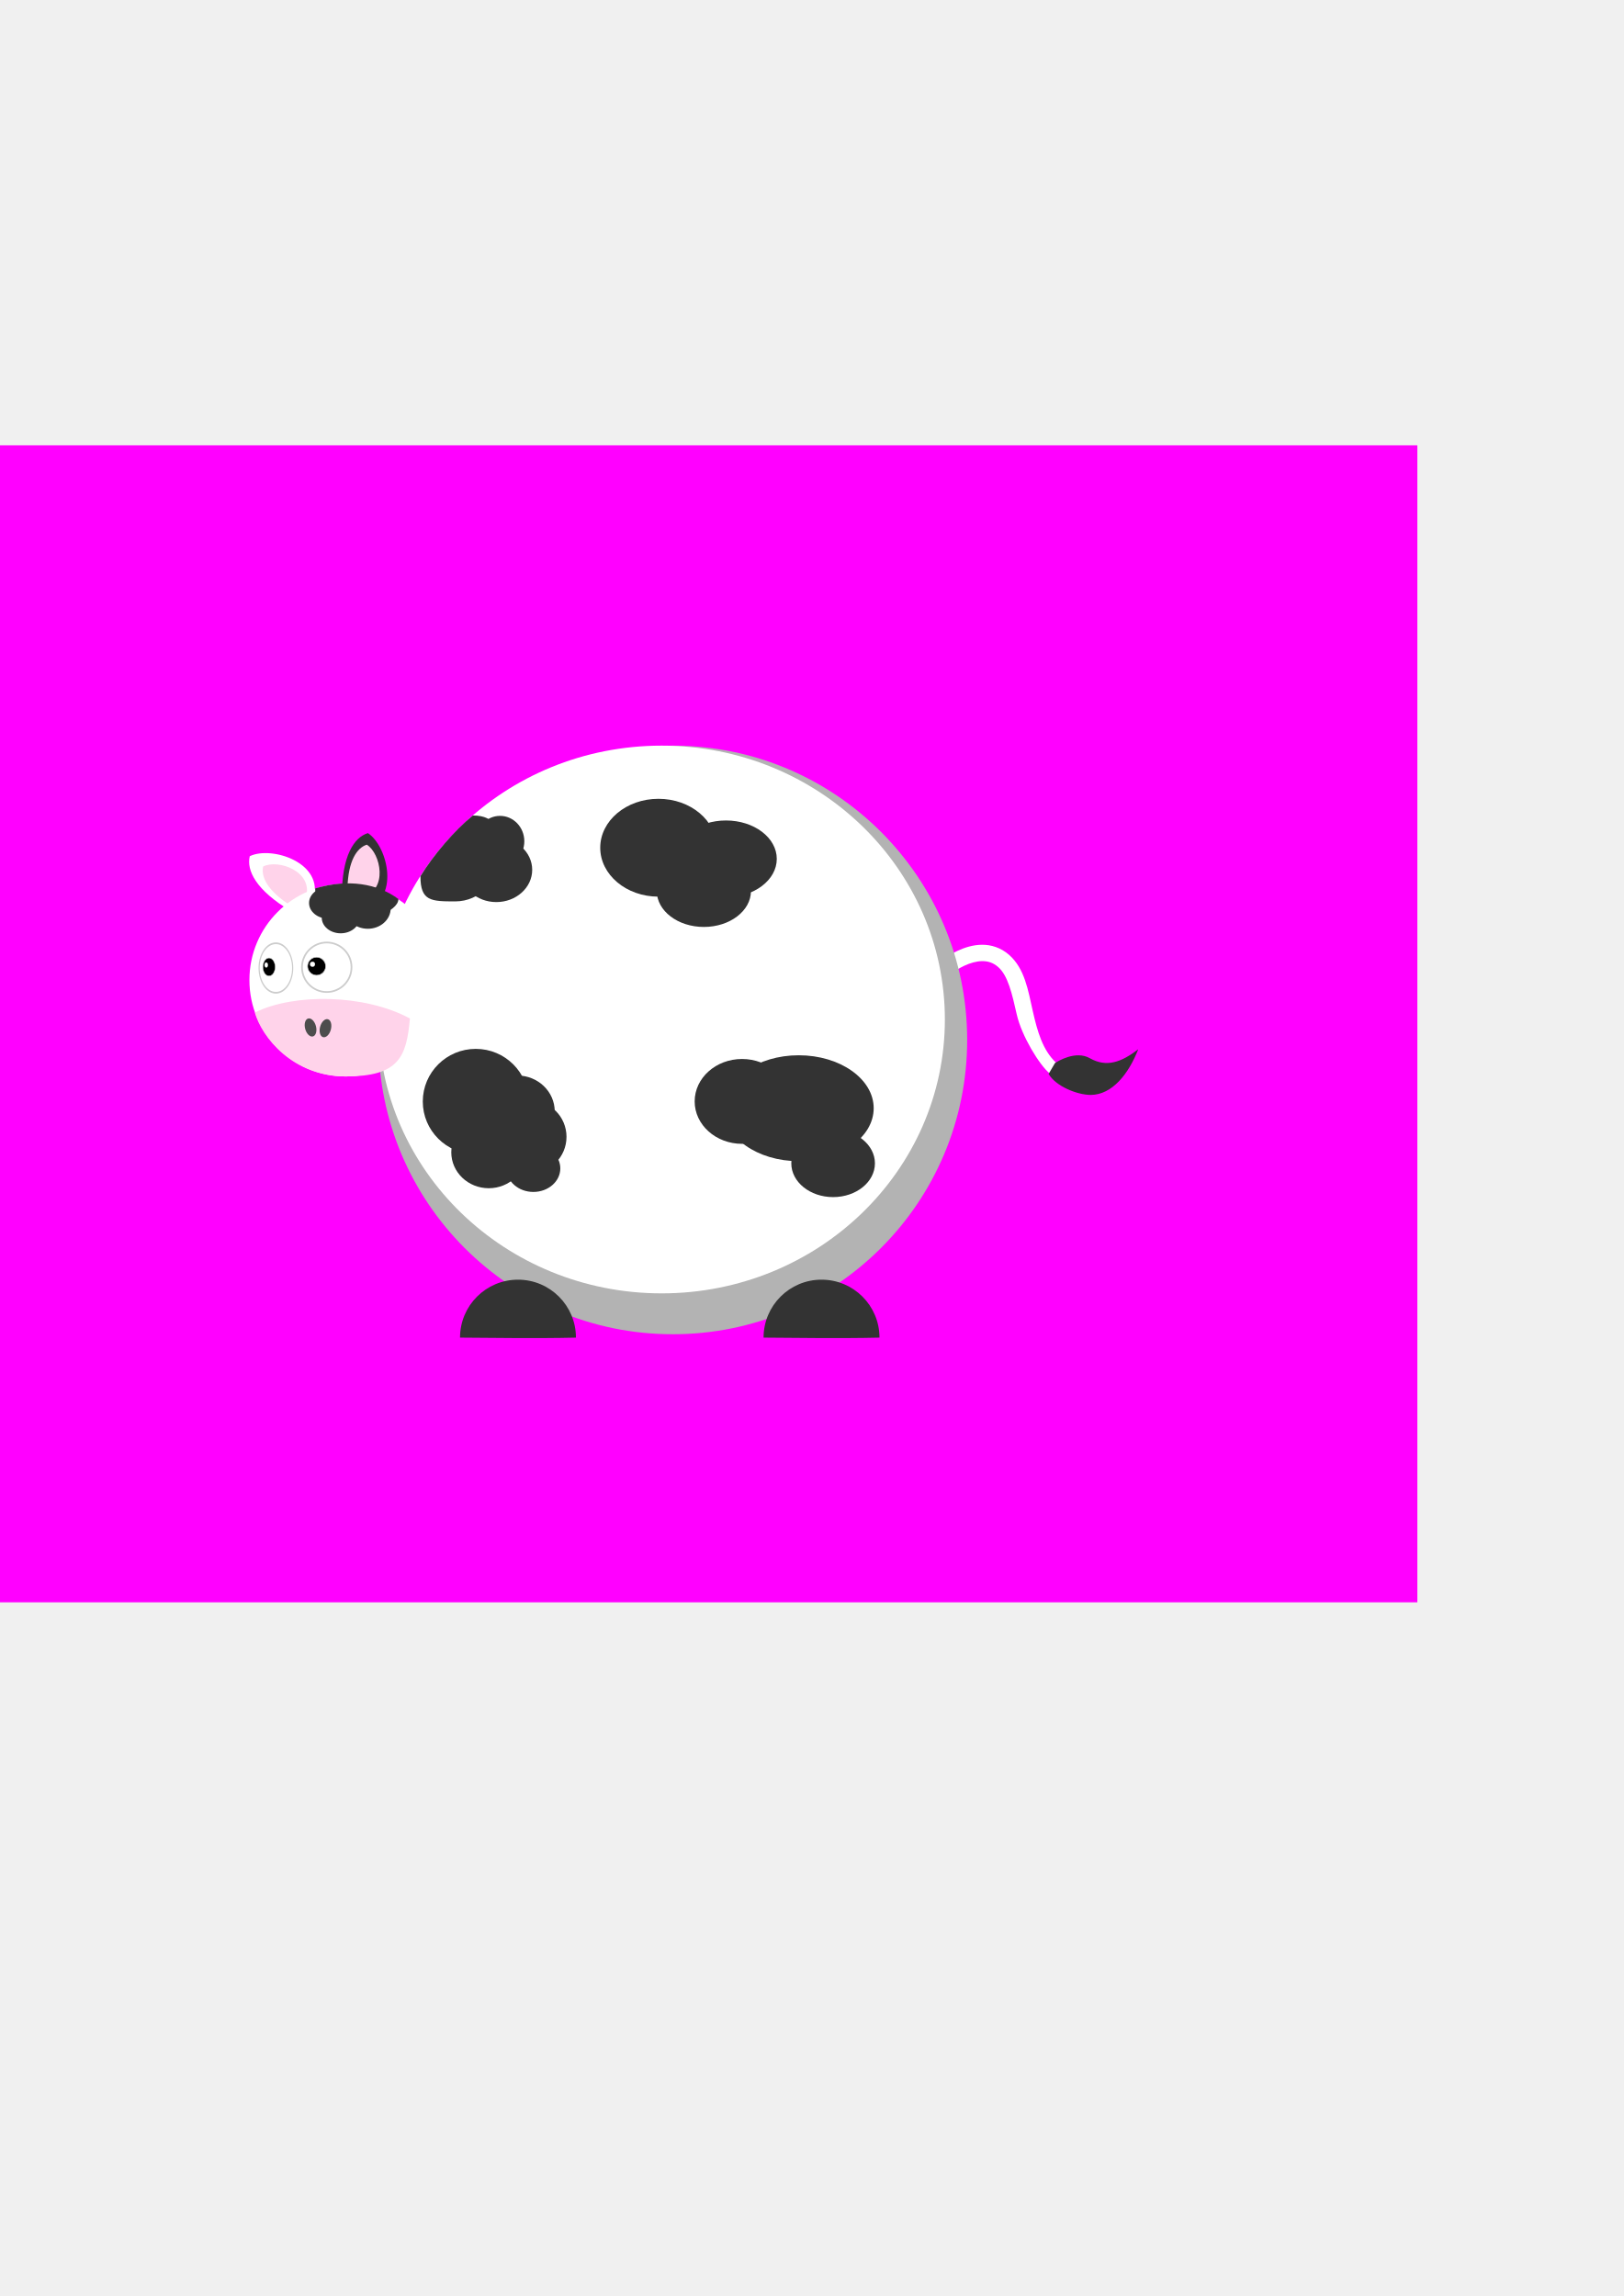
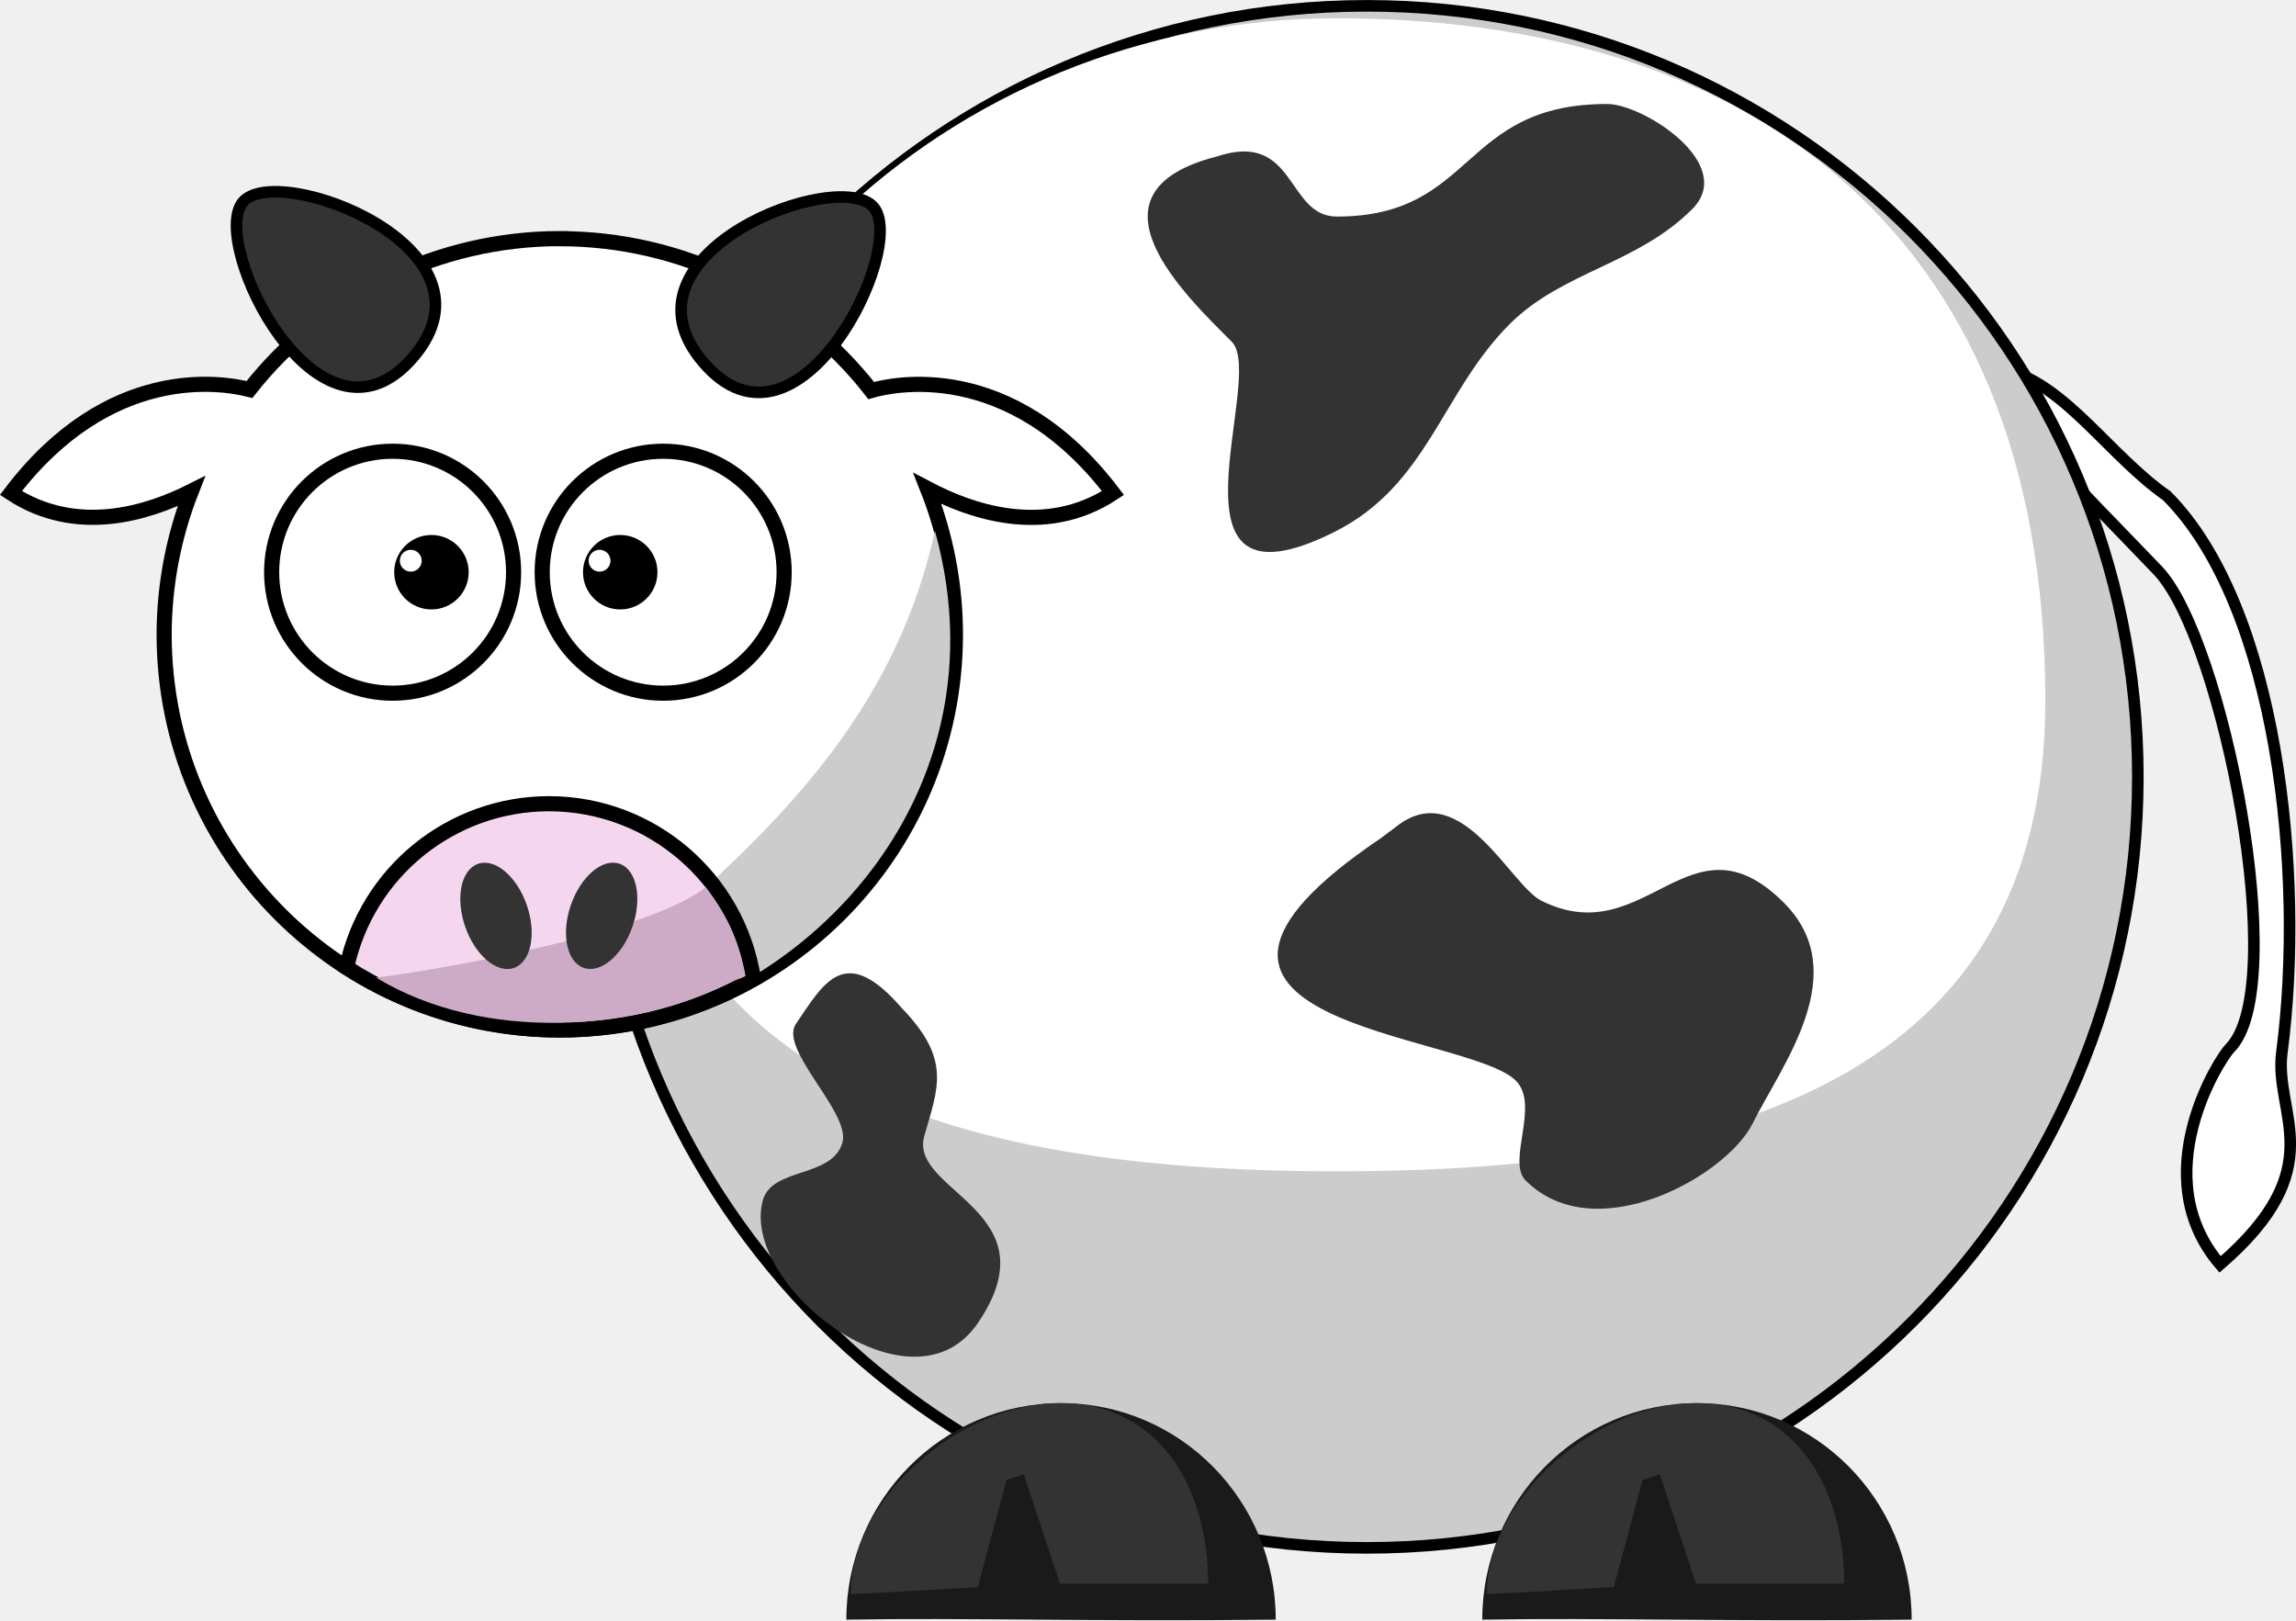
- <svg xmlns="http://www.w3.org/2000/svg" width="793.701" height="1122.52" viewBox="0 0 210 297" version="1.1" id="svg8">
+ <svg xmlns="http://www.w3.org/2000/svg" width="109.533" height="77.295" viewBox="0 0 28.981 20.451" version="1.1" id="svg8">
  <defs id="defs2" />
-   <g id="layer2">
-     <rect style="fill:#ff00ff;fill-opacity:1;stroke:none;stroke-width:2.117;stroke-miterlimit:4;stroke-dasharray:none" id="rect861" width="186.836" height="149.661" x="-3.525" y="57.607" />
-   </g>
-   <g id="layer1">
-     <path id="path967" d="m 44.216,115.987 c -0.006,-5.322 1.586,-7.665 3.364,-8.221 2.628,1.714 4.244,8.789 -0.605,9.921 -1.843,-1.103 -1.073,-0.658 -2.758,-1.7 z" style="fill:#333333;fill-rule:evenodd;stroke:none;stroke-width:0.375px;stroke-linecap:butt;stroke-linejoin:miter;stroke-opacity:1;fill-opacity:1" />
-     <path style="fill:#ffd3ea;fill-opacity:1;fill-rule:evenodd;stroke:none;stroke-width:0.259px;stroke-linecap:butt;stroke-linejoin:miter;stroke-opacity:1" d="m 44.935,114.921 c 0.09,-3.623 1.247,-5.247 2.502,-5.657 1.809,1.12 2.814,5.908 -0.601,6.765 -1.27,-0.718 -0.739,-0.429 -1.901,-1.108 z" id="path969" />
-     <path style="fill:#ffffff;fill-rule:evenodd;stroke:none;stroke-width:0.375px;stroke-linecap:butt;stroke-linejoin:miter;stroke-opacity:1" d="m 37.64,117.856 c -4.574,-2.72 -5.771,-5.288 -5.339,-7.1 2.819,-1.379 9.722,0.857 8.211,5.601 -1.891,1.017 -1.114,0.584 -2.873,1.498 z" id="path843" />
-     <path id="path965" d="m 37.629,117.162 c -3.082,-1.944 -3.889,-3.779 -3.597,-5.073 1.899,-0.986 6.55,0.612 5.532,4.003 -1.274,0.727 -0.751,0.417 -1.936,1.071 z" style="fill:#ffd3ea;fill-opacity:1;fill-rule:evenodd;stroke:none;stroke-width:0.26px;stroke-linecap:butt;stroke-linejoin:miter;stroke-opacity:1" />
-     <path style="color:#000000;font-style:normal;font-variant:normal;font-weight:normal;font-stretch:normal;font-size:medium;line-height:normal;font-family:sans-serif;font-variant-ligatures:normal;font-variant-position:normal;font-variant-caps:normal;font-variant-numeric:normal;font-variant-alternates:normal;font-feature-settings:normal;text-indent:0;text-align:start;text-decoration:none;text-decoration-line:none;text-decoration-style:solid;text-decoration-color:#000000;letter-spacing:normal;word-spacing:normal;text-transform:none;writing-mode:lr-tb;direction:ltr;text-orientation:mixed;dominant-baseline:auto;baseline-shift:baseline;text-anchor:start;white-space:normal;shape-padding:0;clip-rule:nonzero;display:inline;overflow:visible;visibility:visible;opacity:1;isolation:auto;mix-blend-mode:normal;color-interpolation:sRGB;color-interpolation-filters:linearRGB;solid-color:#000000;solid-opacity:1;vector-effect:none;fill:#ffffff;fill-opacity:1;fill-rule:evenodd;stroke:none;stroke-width:8;stroke-linecap:butt;stroke-linejoin:miter;stroke-miterlimit:4;stroke-dasharray:none;stroke-dashoffset:0;stroke-opacity:1;color-rendering:auto;image-rendering:auto;shape-rendering:auto;text-rendering:auto;enable-background:accumulate" d="m 516.287,519.604 c -6.622,-6.123 -9.223,-15.467 -11.447,-25.326 -2.276,-10.086 -3.908,-20.762 -11.641,-27.506 -4.027,-3.512 -8.793,-4.92 -13.207,-4.879 -4.414,0.041 -8.504,1.371 -12.018,3.012 -7.026,3.282 -12.068,8.061 -12.068,8.061 l 5.469,5.84 c 0,0 4.342,-4.015 9.988,-6.652 2.823,-1.319 5.896,-2.232 8.703,-2.258 2.807,-0.026 5.322,0.672 7.877,2.9 4.746,4.139 6.769,12.979 9.086,23.246 2.317,10.267 11.042,24.735 16.174,28.84" transform="scale(0.2645833)" id="path851" />
-     <circle style="fill:#b3b3b3;fill-opacity:1;stroke:none;stroke-width:10;stroke-miterlimit:4;stroke-dasharray:none" id="path834" cx="87.018" cy="134.522" r="38.07" />
-     <ellipse cy="131.878" cx="85.576" id="circle941" style="fill:#ffffff;fill-opacity:1;stroke:none;stroke-width:9.462;stroke-miterlimit:4;stroke-dasharray:none" rx="36.628" ry="35.426" />
-     <circle r="12.463" cy="126.78" cx="44.72" id="circle836" style="fill:#ffffff;fill-opacity:1;stroke:none;stroke-width:3.274;stroke-miterlimit:4;stroke-dasharray:none" />
-     <path style="fill:#333333;fill-opacity:1;stroke:none;stroke-width:1.969;stroke-miterlimit:4;stroke-dasharray:none" d="m 74.489,173.028 c -5.159,0.124 -11.379,0.019 -14.992,0 0,-4.14 3.356,-7.496 7.496,-7.496 4.14,0 7.496,3.356 7.496,7.496 z" id="circle838" />
-     <path id="path841" d="m 113.747,173.028 c -5.159,0.124 -11.379,0.019 -14.992,0 0,-4.14 3.356,-7.496 7.496,-7.496 4.14,0 7.496,3.356 7.496,7.496 z" style="fill:#333333;fill-opacity:1;stroke:none;stroke-width:1.969;stroke-miterlimit:4;stroke-dasharray:none" />
-     <ellipse style="fill:#333333;fill-opacity:1;stroke:none;stroke-width:2.117;stroke-miterlimit:4;stroke-dasharray:none" id="path867" cx="95.973" cy="142.473" rx="6.129" ry="5.488" />
-     <ellipse style="fill:#333333;fill-opacity:1;stroke:none;stroke-width:2.117;stroke-miterlimit:4;stroke-dasharray:none" id="path871" cx="103.304" cy="143.355" rx="9.694" ry="6.85" />
-     <ellipse style="fill:#333333;fill-opacity:1;stroke:none;stroke-width:2.117;stroke-miterlimit:4;stroke-dasharray:none" id="path873" cx="107.75" cy="150.485" rx="5.408" ry="4.366" />
-     <ellipse style="fill:#333333;fill-opacity:1;stroke:none;stroke-width:2.117;stroke-miterlimit:4;stroke-dasharray:none" id="path875" cx="85.161" cy="109.658" rx="7.531" ry="6.329" />
-     <ellipse style="fill:#333333;fill-opacity:1;stroke:none;stroke-width:1.801;stroke-miterlimit:4;stroke-dasharray:none" id="path877" cx="91.033" cy="115.259" rx="6.09" ry="4.647" />
-     <ellipse style="fill:#333333;fill-opacity:1;stroke:none;stroke-width:2.117;stroke-miterlimit:4;stroke-dasharray:none" id="path879" cx="93.894" cy="111.1" rx="6.57" ry="4.967" />
-     <ellipse style="fill:#333333;fill-opacity:1;stroke:none;stroke-width:2.117;stroke-miterlimit:4;stroke-dasharray:none" id="path881" cx="63.213" cy="149.057" rx="4.847" ry="4.647" />
-     <ellipse style="fill:#333333;fill-opacity:1;stroke:none;stroke-width:2.117;stroke-miterlimit:4;stroke-dasharray:none" id="path883" cx="68.982" cy="151.14" rx="3.485" ry="3.044" />
-     <circle style="fill:#333333;fill-opacity:1;stroke:none;stroke-width:2.117;stroke-miterlimit:4;stroke-dasharray:none" id="path885" cx="68.541" cy="147.054" r="4.727" />
-     <ellipse ry="4.647" rx="4.847" cy="143.769" cx="66.899" id="ellipse887" style="fill:#333333;fill-opacity:1;stroke:none;stroke-width:2.117;stroke-miterlimit:4;stroke-dasharray:none" />
-     <ellipse style="fill:#333333;fill-opacity:1;stroke:none;stroke-width:2.439;stroke-miterlimit:4;stroke-dasharray:none" id="path889" cx="64.192" cy="112.515" rx="4.64" ry="4.174" />
-     <path style="color:#000000;font-style:normal;font-variant:normal;font-weight:normal;font-stretch:normal;font-size:medium;line-height:normal;font-family:sans-serif;font-variant-ligatures:normal;font-variant-position:normal;font-variant-caps:normal;font-variant-numeric:normal;font-variant-alternates:normal;font-feature-settings:normal;text-indent:0;text-align:start;text-decoration:none;text-decoration-line:none;text-decoration-style:solid;text-decoration-color:#000000;letter-spacing:normal;word-spacing:normal;text-transform:none;writing-mode:lr-tb;direction:ltr;text-orientation:mixed;dominant-baseline:auto;baseline-shift:baseline;text-anchor:start;white-space:normal;shape-padding:0;clip-rule:nonzero;display:inline;overflow:visible;visibility:visible;opacity:1;isolation:auto;mix-blend-mode:normal;color-interpolation:sRGB;color-interpolation-filters:linearRGB;solid-color:#000000;solid-opacity:1;vector-effect:none;fill:#333333;fill-opacity:1;fill-rule:evenodd;stroke:none;stroke-width:2.117;stroke-linecap:butt;stroke-linejoin:miter;stroke-miterlimit:4;stroke-dasharray:none;stroke-dashoffset:0;stroke-opacity:1;color-rendering:auto;image-rendering:auto;shape-rendering:auto;text-rendering:auto;enable-background:accumulate" d="m 135.625,138.915 c 0.876,1.568 3.656,2.713 5.439,2.719 2.774,-0.014 4.903,-2.707 6.147,-5.906 -2.184,1.688 -4.113,2.376 -6.25,1.16 -1.845,-1.05 -4.176,0.403 -4.521,0.63" id="path900" />
-     <path style="fill:#333333;fill-opacity:1;stroke:none;stroke-width:3.202;stroke-miterlimit:4;stroke-dasharray:none" d="m 64.582,110.737 c 0,3.238 -2.549,5.864 -5.694,5.864 -3.144,0 -4.512,-0.026 -4.512,-3.265 1.692,-2.758 4.391,-5.905 6.774,-7.847 3.144,0 3.431,2.01 3.431,5.249 z" id="ellipse924" />
-     <g id="g929" transform="translate(-2.739048,-0.3874349)" style="stroke:#cccccc">
-       <circle r="3.203" cy="125.507" cx="44.999" id="path910" style="fill:#ffffff;fill-opacity:1;stroke:#cccccc;stroke-width:0.22;stroke-miterlimit:4;stroke-dasharray:none" />
-       <circle style="fill:#000000;fill-opacity:1;stroke:#cccccc;stroke-width:0.08;stroke-miterlimit:4;stroke-dasharray:none" id="circle912" cx="43.688" cy="125.375" r="1.17" />
-       <circle r="0.329" cy="125.116" cx="43.155" id="circle914" style="fill:#ffffff;fill-opacity:1;stroke:#cccccc;stroke-width:0.023;stroke-miterlimit:4;stroke-dasharray:none" />
-     </g>
-     <g transform="matrix(0.6772309,0,0,1,5.207239,-0.2893001)" id="g937" style="stroke:#cccccc">
-       <circle style="fill:#ffffff;fill-opacity:1;stroke:#cccccc;stroke-width:0.22;stroke-miterlimit:4;stroke-dasharray:none" id="circle931" cx="44.999" cy="125.507" r="3.203" />
-       <circle r="1.17" cy="125.375" cx="43.688" id="circle933" style="fill:#000000;fill-opacity:1;stroke:#cccccc;stroke-width:0.08;stroke-miterlimit:4;stroke-dasharray:none" />
-       <circle style="fill:#ffffff;fill-opacity:1;stroke:#cccccc;stroke-width:0.023;stroke-miterlimit:4;stroke-dasharray:none" id="circle935" cx="43.155" cy="125.116" r="0.329" />
-     </g>
-     <path style="fill:#ffd3ea;fill-opacity:1;stroke:none;stroke-width:3.274;stroke-miterlimit:4;stroke-dasharray:none" d="m 53.017,131.747 c -0.441,4.961 -1.414,7.496 -8.297,7.496 -6.883,0 -10.881,-5.109 -11.762,-8.267 5.07,-2.51 14.191,-2.403 20.06,0.771 z" id="circle946" />
-     <ellipse style="fill:#333333;fill-opacity:1;stroke:none;stroke-width:1.376;stroke-miterlimit:4;stroke-dasharray:none" id="path896" cx="64.669" cy="108.823" rx="3.144" ry="3.286" />
-     <ellipse style="fill:#4d4d4d;fill-opacity:1;stroke:none;stroke-width:0.15;stroke-miterlimit:4;stroke-dasharray:none" id="path949" cx="4.397" cy="138.775" rx="0.717" ry="1.2" transform="rotate(-15)" />
-     <ellipse ry="1.2" rx="0.717" cy="117.575" cx="75.086" id="ellipse951" style="fill:#4d4d4d;fill-opacity:1;stroke:none;stroke-width:0.15;stroke-miterlimit:4;stroke-dasharray:none" transform="rotate(15)" />
-     <ellipse style="fill:#333333;fill-opacity:1;stroke:none;stroke-width:3.046;stroke-miterlimit:4;stroke-dasharray:none" id="ellipse953" cx="61.531" cy="142.487" rx="6.85" ry="6.81" />
-     <path style="fill:#333333;fill-opacity:1;stroke:none;stroke-width:2.439;stroke-miterlimit:4;stroke-dasharray:none" d="m 51.527,116.292 c -1e-6,1.664 -4.322,3.081 -6.884,3.081 -2.563,0 -3.881,-2.784 -3.881,-4.448 4.253,-1.279 8.058,-0.629 10.765,1.366 z" id="ellipse972" />
-     <ellipse ry="2.631" rx="2.958" cy="117.51" cx="47.569" id="ellipse975" style="fill:#333333;fill-opacity:1;stroke:none;stroke-width:1.546;stroke-miterlimit:4;stroke-dasharray:none" />
-     <ellipse style="fill:#333333;fill-opacity:1;stroke:none;stroke-width:1.232;stroke-miterlimit:4;stroke-dasharray:none" id="ellipse977" cx="42.419" cy="116.805" rx="2.448" ry="2.019" />
-     <ellipse ry="2.019" rx="2.448" cy="118.708" cx="44.062" id="ellipse979" style="fill:#333333;fill-opacity:1;stroke:none;stroke-width:1.232;stroke-miterlimit:4;stroke-dasharray:none" />
+   <g id="layer1" transform="translate(-53.67123,-177.6786)">
+     <rect style="fill:#ff00ff;fill-opacity:1;stroke:none;stroke-width:0.237;stroke-miterlimit:4;stroke-dasharray:none;stroke-opacity:1" id="rect5339" width="18.521" height="18.521" x="31.52" y="179.638" />
+     <path style="fill:#ffffff;fill-rule:evenodd;stroke:#000000;stroke-width:0.146;stroke-linecap:butt;stroke-linejoin:miter;stroke-miterlimit:4;stroke-dasharray:none;stroke-opacity:1" d="m 79.009,182.352 c 0.742,0.197 1.295,1.083 2.012,1.584 1.402,1.402 1.748,4.783 1.453,7.026 -0.103,0.785 0.645,1.446 -0.78,2.676 -0.958,-1.119 -0.004,-2.601 0.124,-2.729 0.774,-0.774 -0.085,-5.163 -0.908,-6.028 -1.03,-1.082 -1.995,-1.959 -1.9,-2.528 z" id="path4644" />
+     <circle style="fill:#cccccc;fill-opacity:1;stroke:#000000;stroke-width:0.146;stroke-miterlimit:4;stroke-dasharray:none;stroke-opacity:1" id="path815" cx="70.924" cy="187.484" r="9.732" />
+     <path style="fill:#1a1a1a;fill-opacity:1;stroke:none;stroke-width:0.151;stroke-miterlimit:4;stroke-dasharray:none;stroke-opacity:1" d="m 69.773,198.122 c -2.293,0.026 -3.942,-0.026 -5.419,0 0,-1.509 1.213,-2.733 2.71,-2.733 1.496,0 2.71,1.223 2.71,2.733 z" id="path4601" />
+     <path style="fill:#ffffff;fill-opacity:1;stroke:none;stroke-width:0.132;stroke-miterlimit:4;stroke-dasharray:none;stroke-opacity:1" d="m 79.488,186.524 c 0,4.758 -4.003,5.939 -8.94,5.939 -4.938,0 -8.94,-1.181 -8.94,-5.939 0,-4.758 4.003,-8.615 8.94,-8.615 4.938,0 8.94,2.455 8.94,8.615 z" id="circle4619" />
+     <path style="fill:#ffffff;fill-opacity:1;stroke:#000000;stroke-width:0.191;stroke-miterlimit:4;stroke-dasharray:none;stroke-opacity:1" d="m 60.737,180.69 a 4.994,4.994 0 0 0 -3.917,1.905 c -0.349,-0.089 -1.771,-0.327 -3.011,1.306 0.836,0.55 1.744,0.246 2.277,-0.022 a 4.994,4.994 0 0 0 -0.343,1.806 4.994,4.994 0 0 0 4.994,4.994 4.994,4.994 0 0 0 4.994,-4.994 4.994,4.994 0 0 0 -0.353,-1.839 c 0.522,0.275 1.472,0.629 2.342,0.056 -1.303,-1.717 -2.805,-1.366 -3.052,-1.294 a 4.994,4.994 0 0 0 -3.931,-1.917 z" id="circle817" />
+     <circle style="fill:#ffffff;fill-opacity:1;stroke:#000000;stroke-width:0.191;stroke-miterlimit:4;stroke-dasharray:none;stroke-opacity:1" id="circle819" cx="62.042" cy="184.901" r="1.527" />
+     <circle cy="184.901" cx="58.627" id="circle821" style="fill:#ffffff;fill-opacity:1;stroke:#000000;stroke-width:0.191;stroke-miterlimit:4;stroke-dasharray:none;stroke-opacity:1" r="1.527" />
+     <circle r="0.47" cy="184.901" cx="61.5" id="circle825" style="fill:#000000;fill-opacity:1;stroke:none;stroke-width:0.007;stroke-miterlimit:4;stroke-dasharray:none;stroke-opacity:1" />
+     <circle style="fill:#ffffff;fill-opacity:1;stroke:none;stroke-width:0.002;stroke-miterlimit:4;stroke-dasharray:none;stroke-opacity:1" id="circle827" cx="61.239" cy="184.756" r="0.138" />
+     <circle style="fill:#000000;fill-opacity:1;stroke:none;stroke-width:0.007;stroke-miterlimit:4;stroke-dasharray:none;stroke-opacity:1" id="circle829" cx="59.117" cy="184.901" r="0.47" />
+     <circle cy="184.756" cx="58.856" id="circle831" style="fill:#ffffff;fill-opacity:1;stroke:none;stroke-width:0.002;stroke-miterlimit:4;stroke-dasharray:none;stroke-opacity:1" r="0.138" />
+     <path style="fill:#cccccc;fill-opacity:1;stroke:none;stroke-width:0.146;stroke-miterlimit:4;stroke-dasharray:none;stroke-opacity:1" d="m 65.472,184.378 c 1.028,3.683 -2.238,6.514 -4.968,6.327 2.019,-1.829 4.32,-3.361 4.968,-6.327 z" id="path4630" />
+     <path style="fill:#f4d7ee;fill-opacity:1;stroke:#000000;stroke-width:0.191;stroke-miterlimit:4;stroke-dasharray:none;stroke-opacity:1" d="m 60.601,187.823 a 2.614,2.614 0 0 0 -2.555,2.068 4.994,4.994 0 0 0 2.691,0.788 4.994,4.994 0 0 0 2.445,-0.643 2.614,2.614 0 0 0 -2.581,-2.213 z" id="path4574" />
+     <path style="fill:#333333;fill-opacity:1;stroke:#000000;stroke-width:0.146;stroke-miterlimit:4;stroke-dasharray:none;stroke-opacity:1" d="m 58.885,182.189 c -1.187,1.38 -2.579,-1.44 -2.149,-1.959 0.43,-0.519 3.336,0.579 2.149,1.959 z" id="path4612" />
+     <path id="path4617" d="m 62.551,182.255 c 1.187,1.38 2.579,-1.44 2.149,-1.959 -0.43,-0.519 -3.336,0.579 -2.149,1.959 z" style="fill:#333333;fill-opacity:1;stroke:#000000;stroke-width:0.146;stroke-miterlimit:4;stroke-dasharray:none;stroke-opacity:1" />
+     <path style="fill:#333333;fill-rule:evenodd;stroke:none;stroke-width:0.039px;stroke-linecap:butt;stroke-linejoin:miter;stroke-opacity:1" d="m 71.101,188.258 c -3.497,2.358 1.089,2.446 1.704,3.061 0.307,0.307 -0.118,1.017 0.123,1.259 0.877,0.877 2.533,-0.054 2.864,-0.716 0.379,-0.757 1.279,-1.906 0.395,-2.79 -1.189,-1.189 -1.74,0.636 -3.061,-0.025 -0.385,-0.192 -0.999,-1.537 -1.794,-0.963 z" id="path4608" />
+     <path style="fill:#333333;fill-rule:evenodd;stroke:none;stroke-width:0.049px;stroke-linecap:butt;stroke-linejoin:miter;stroke-opacity:1" d="m 69.029,179.654 c -1.762,0.452 -0.402,1.746 0.19,2.338 0.446,0.446 -1,3.548 1.295,2.401 1.182,-0.591 1.352,-1.762 2.211,-2.622 0.668,-0.668 1.607,-0.754 2.306,-1.453 0.567,-0.567 -0.616,-1.327 -1.074,-1.327 -1.859,0 -1.657,1.421 -3.412,1.421 -0.641,0 -0.511,-1.093 -1.516,-0.758 z" id="path4610" />
+     <path id="path4624" d="m 68.92,197.668 c -0.238,0.003 -1.869,-6.8e-4 -1.869,-6.8e-4 l -0.457,-1.381 -0.218,0.073 -0.363,1.351 c 0,0 -1.294,0.081 -1.601,0.086 0,-1.226 1.395,-2.407 2.64,-2.407 1.245,0 1.869,1.052 1.869,2.279 z" style="fill:#333333;fill-opacity:1;stroke:none;stroke-width:0.124;stroke-miterlimit:4;stroke-dasharray:none;stroke-opacity:1" />
+     <path id="path4626" d="m 77.8,198.122 c -2.293,0.026 -3.942,-0.026 -5.419,0 0,-1.509 1.213,-2.733 2.71,-2.733 1.496,0 2.71,1.223 2.71,2.733 z" style="fill:#1a1a1a;fill-opacity:1;stroke:none;stroke-width:0.151;stroke-miterlimit:4;stroke-dasharray:none;stroke-opacity:1" />
+     <path style="fill:#333333;fill-opacity:1;stroke:none;stroke-width:0.124;stroke-miterlimit:4;stroke-dasharray:none;stroke-opacity:1" d="m 76.948,197.668 c -0.238,0.003 -1.869,-6.8e-4 -1.869,-6.8e-4 l -0.457,-1.381 -0.218,0.073 -0.363,1.351 c 0,0 -1.294,0.081 -1.601,0.086 0,-1.226 1.395,-2.407 2.64,-2.407 1.245,0 1.869,1.052 1.869,2.279 z" id="path4628" />
+     <path style="fill:#cdabc6;fill-opacity:1;stroke:none;stroke-width:0.146;stroke-miterlimit:4;stroke-dasharray:none;stroke-opacity:1" d="m 62.579,188.876 c -0.703,0.557 -3.126,1.007 -4.159,1.143 1.373,0.831 3.286,0.667 4.465,0.061 0.064,-0.036 0.133,-0.044 0.196,-0.082 -0.093,-0.506 -0.264,-0.803 -0.501,-1.122 z" id="path4633" />
+     <ellipse style="fill:#333333;fill-opacity:1;stroke:none;stroke-width:0.191;stroke-miterlimit:4;stroke-dasharray:none;stroke-opacity:1" id="path4547" cx="-4.809" cy="198.444" rx="0.412" ry="0.695" transform="rotate(-18.96119)" />
+     <ellipse transform="matrix(-0.9457389,-0.3249276,-0.3249276,0.9457389,0,0)" ry="0.695" rx="0.412" cy="159.063" cx="-119.43" id="ellipse4551" style="fill:#333333;fill-opacity:1;stroke:none;stroke-width:0.191;stroke-miterlimit:4;stroke-dasharray:none;stroke-opacity:1" />
+     <path style="fill:#333333;fill-opacity:1;fill-rule:evenodd;stroke:none;stroke-width:0.028px;stroke-linecap:butt;stroke-linejoin:miter;stroke-opacity:1" d="m 65.061,190.411 c -0.724,-0.841 -0.987,-0.333 -1.344,0.192 -0.218,0.32 0.694,1.121 0.588,1.496 -0.127,0.451 -0.886,0.31 -1.004,0.727 -0.3,1.064 1.879,2.781 2.714,1.551 0.965,-1.419 -0.876,-1.655 -0.677,-2.359 0.171,-0.606 0.346,-0.96 -0.277,-1.608 z" id="path4640" />
  </g>
</svg>
